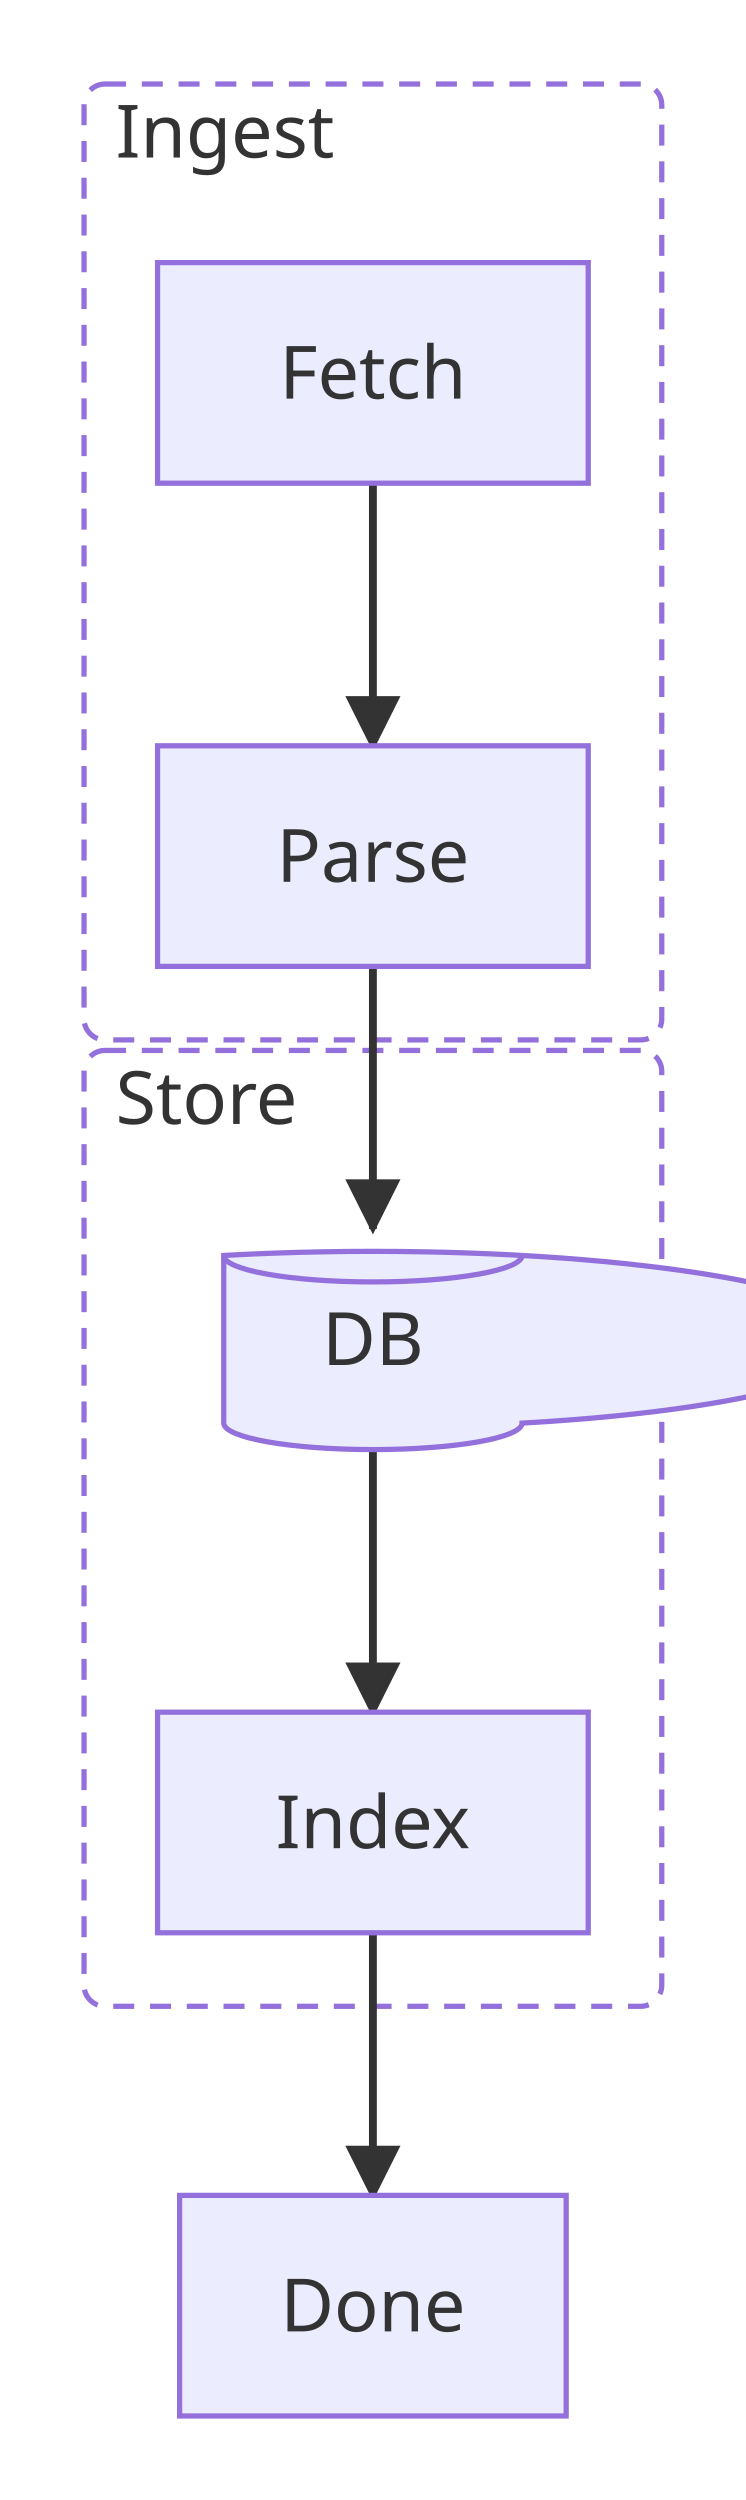
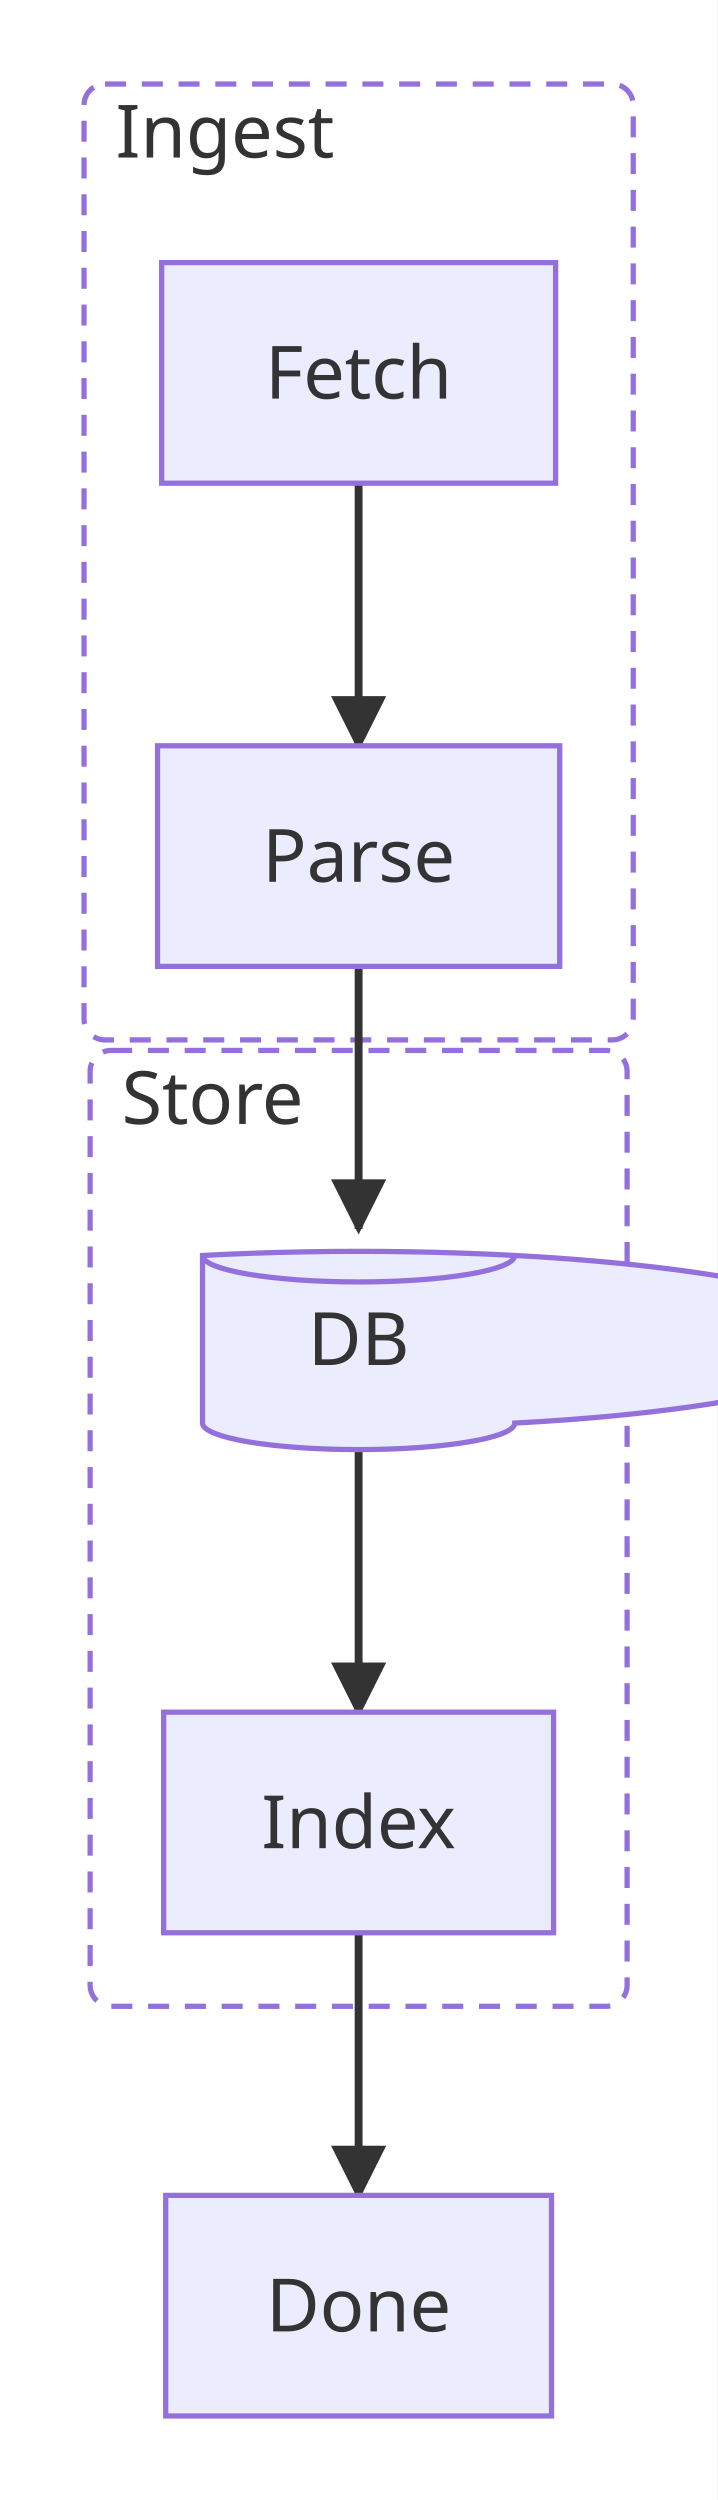
- <svg xmlns="http://www.w3.org/2000/svg" role="img" width="142" height="476" viewBox="0 0 142 476" font-family="sans-serif" font-size="14">
+ <svg xmlns="http://www.w3.org/2000/svg" role="img" width="136.57" height="476" viewBox="0 0 136.57 476" font-family="sans-serif" font-size="14">
  <defs>
    <marker id="arrow" viewBox="0 0 10 10" refX="9" refY="5" markerWidth="7" markerHeight="7" orient="auto-start-reverse">
      <path d="M0,0 L10,5 L0,10 z" fill="#333333" />
    </marker>
  </defs>
  <rect width="100%" height="100%" fill="#ffffff" />
  <g transform="translate(30,50)">
-     <rect x="-14" y="-34" width="110" height="182" fill="none" stroke="#9370DB" stroke-dasharray="4,3" rx="4" />
+     <rect x="-14" y="-34" width="104.57" height="182" fill="none" stroke="#9370DB" stroke-dasharray="4,3" rx="4" />
    <text x="-8" y="-20" fill="#333333">Ingest</text>
-     <rect x="-14" y="150" width="110" height="182" fill="none" stroke="#9370DB" stroke-dasharray="4,3" rx="4" />
-     <text x="-8" y="164" fill="#333333">Store</text>
-     <path d="M41,42 L41,92" fill="none" stroke="#333333" stroke-width="1.5" marker-end="url(#arrow)" />
-     <path d="M41,226 L41,276" fill="none" stroke="#333333" stroke-width="1.5" marker-end="url(#arrow)" />
-     <path d="M41,134 L41,184" fill="none" stroke="#333333" stroke-width="1.5" marker-end="url(#arrow)" />
-     <path d="M41,318 L41,368" fill="none" stroke="#333333" stroke-width="1.5" marker-end="url(#arrow)" />
-     <rect x="0" y="0" width="82" height="42" fill="#ECECFF" stroke="#9370DB" />
+     <rect x="-12.84" y="150" width="102.24" height="182" fill="none" stroke="#9370DB" stroke-dasharray="4,3" rx="4" />
+     <text x="-6.84" y="164" fill="#333333">Store</text>
+     <path d="M38.28,42 L38.28,92" fill="none" stroke="#333333" stroke-width="1.5" marker-end="url(#arrow)" />
+     <path d="M38.28,226 L38.28,276" fill="none" stroke="#333333" stroke-width="1.5" marker-end="url(#arrow)" />
+     <path d="M38.28,134 L38.28,184" fill="none" stroke="#333333" stroke-width="1.5" marker-end="url(#arrow)" />
+     <path d="M38.28,318 L38.28,368" fill="none" stroke="#333333" stroke-width="1.5" marker-end="url(#arrow)" />
+     <rect x="0.78" y="0" width="75.01" height="42" fill="#ECECFF" stroke="#9370DB" />
    <text fill="#333333" text-anchor="middle">
-       <tspan x="41" y="25.9">Fetch</tspan>
+       <tspan x="38.28" y="25.9">Fetch</tspan>
    </text>
-     <rect x="0" y="92" width="82" height="42" fill="#ECECFF" stroke="#9370DB" />
+     <rect x="0" y="92" width="76.57" height="42" fill="#ECECFF" stroke="#9370DB" />
    <text fill="#333333" text-anchor="middle">
-       <tspan x="41" y="117.9">Parse</tspan>
+       <tspan x="38.28" y="117.9">Parse</tspan>
    </text>
-     <path d="M12.6,189.04 L12.6,220.96 A28.4,5.04 0 0 0 69.4,220.96 A28.4,5.04 0 0 0 12.6,189.04 Z" fill="#ECECFF" stroke="#9370DB" />
-     <path d="M12.6,189.04 A28.4,5.04 0 0 0 69.4,189.04" fill="none" stroke="#9370DB" />
+     <path d="M8.56,189.04 L8.56,220.96 A29.72,5.04 0 0 0 68.01,220.96 A29.72,5.04 0 0 0 8.56,189.04 Z" fill="#ECECFF" stroke="#9370DB" />
+     <path d="M8.56,189.04 A29.72,5.04 0 0 0 68.01,189.04" fill="none" stroke="#9370DB" />
    <text fill="#333333" text-anchor="middle">
-       <tspan x="41" y="209.9">DB</tspan>
+       <tspan x="38.28" y="209.9">DB</tspan>
    </text>
-     <rect x="0" y="276" width="82" height="42" fill="#ECECFF" stroke="#9370DB" />
+     <rect x="1.16" y="276" width="74.24" height="42" fill="#ECECFF" stroke="#9370DB" />
    <text fill="#333333" text-anchor="middle">
-       <tspan x="41" y="301.9">Index</tspan>
+       <tspan x="38.28" y="301.9">Index</tspan>
    </text>
-     <rect x="4.2" y="368" width="73.6" height="42" fill="#ECECFF" stroke="#9370DB" />
+     <rect x="1.55" y="368" width="73.46" height="42" fill="#ECECFF" stroke="#9370DB" />
    <text fill="#333333" text-anchor="middle">
-       <tspan x="41" y="393.9">Done</tspan>
+       <tspan x="38.28" y="393.9">Done</tspan>
    </text>
  </g>
</svg>
